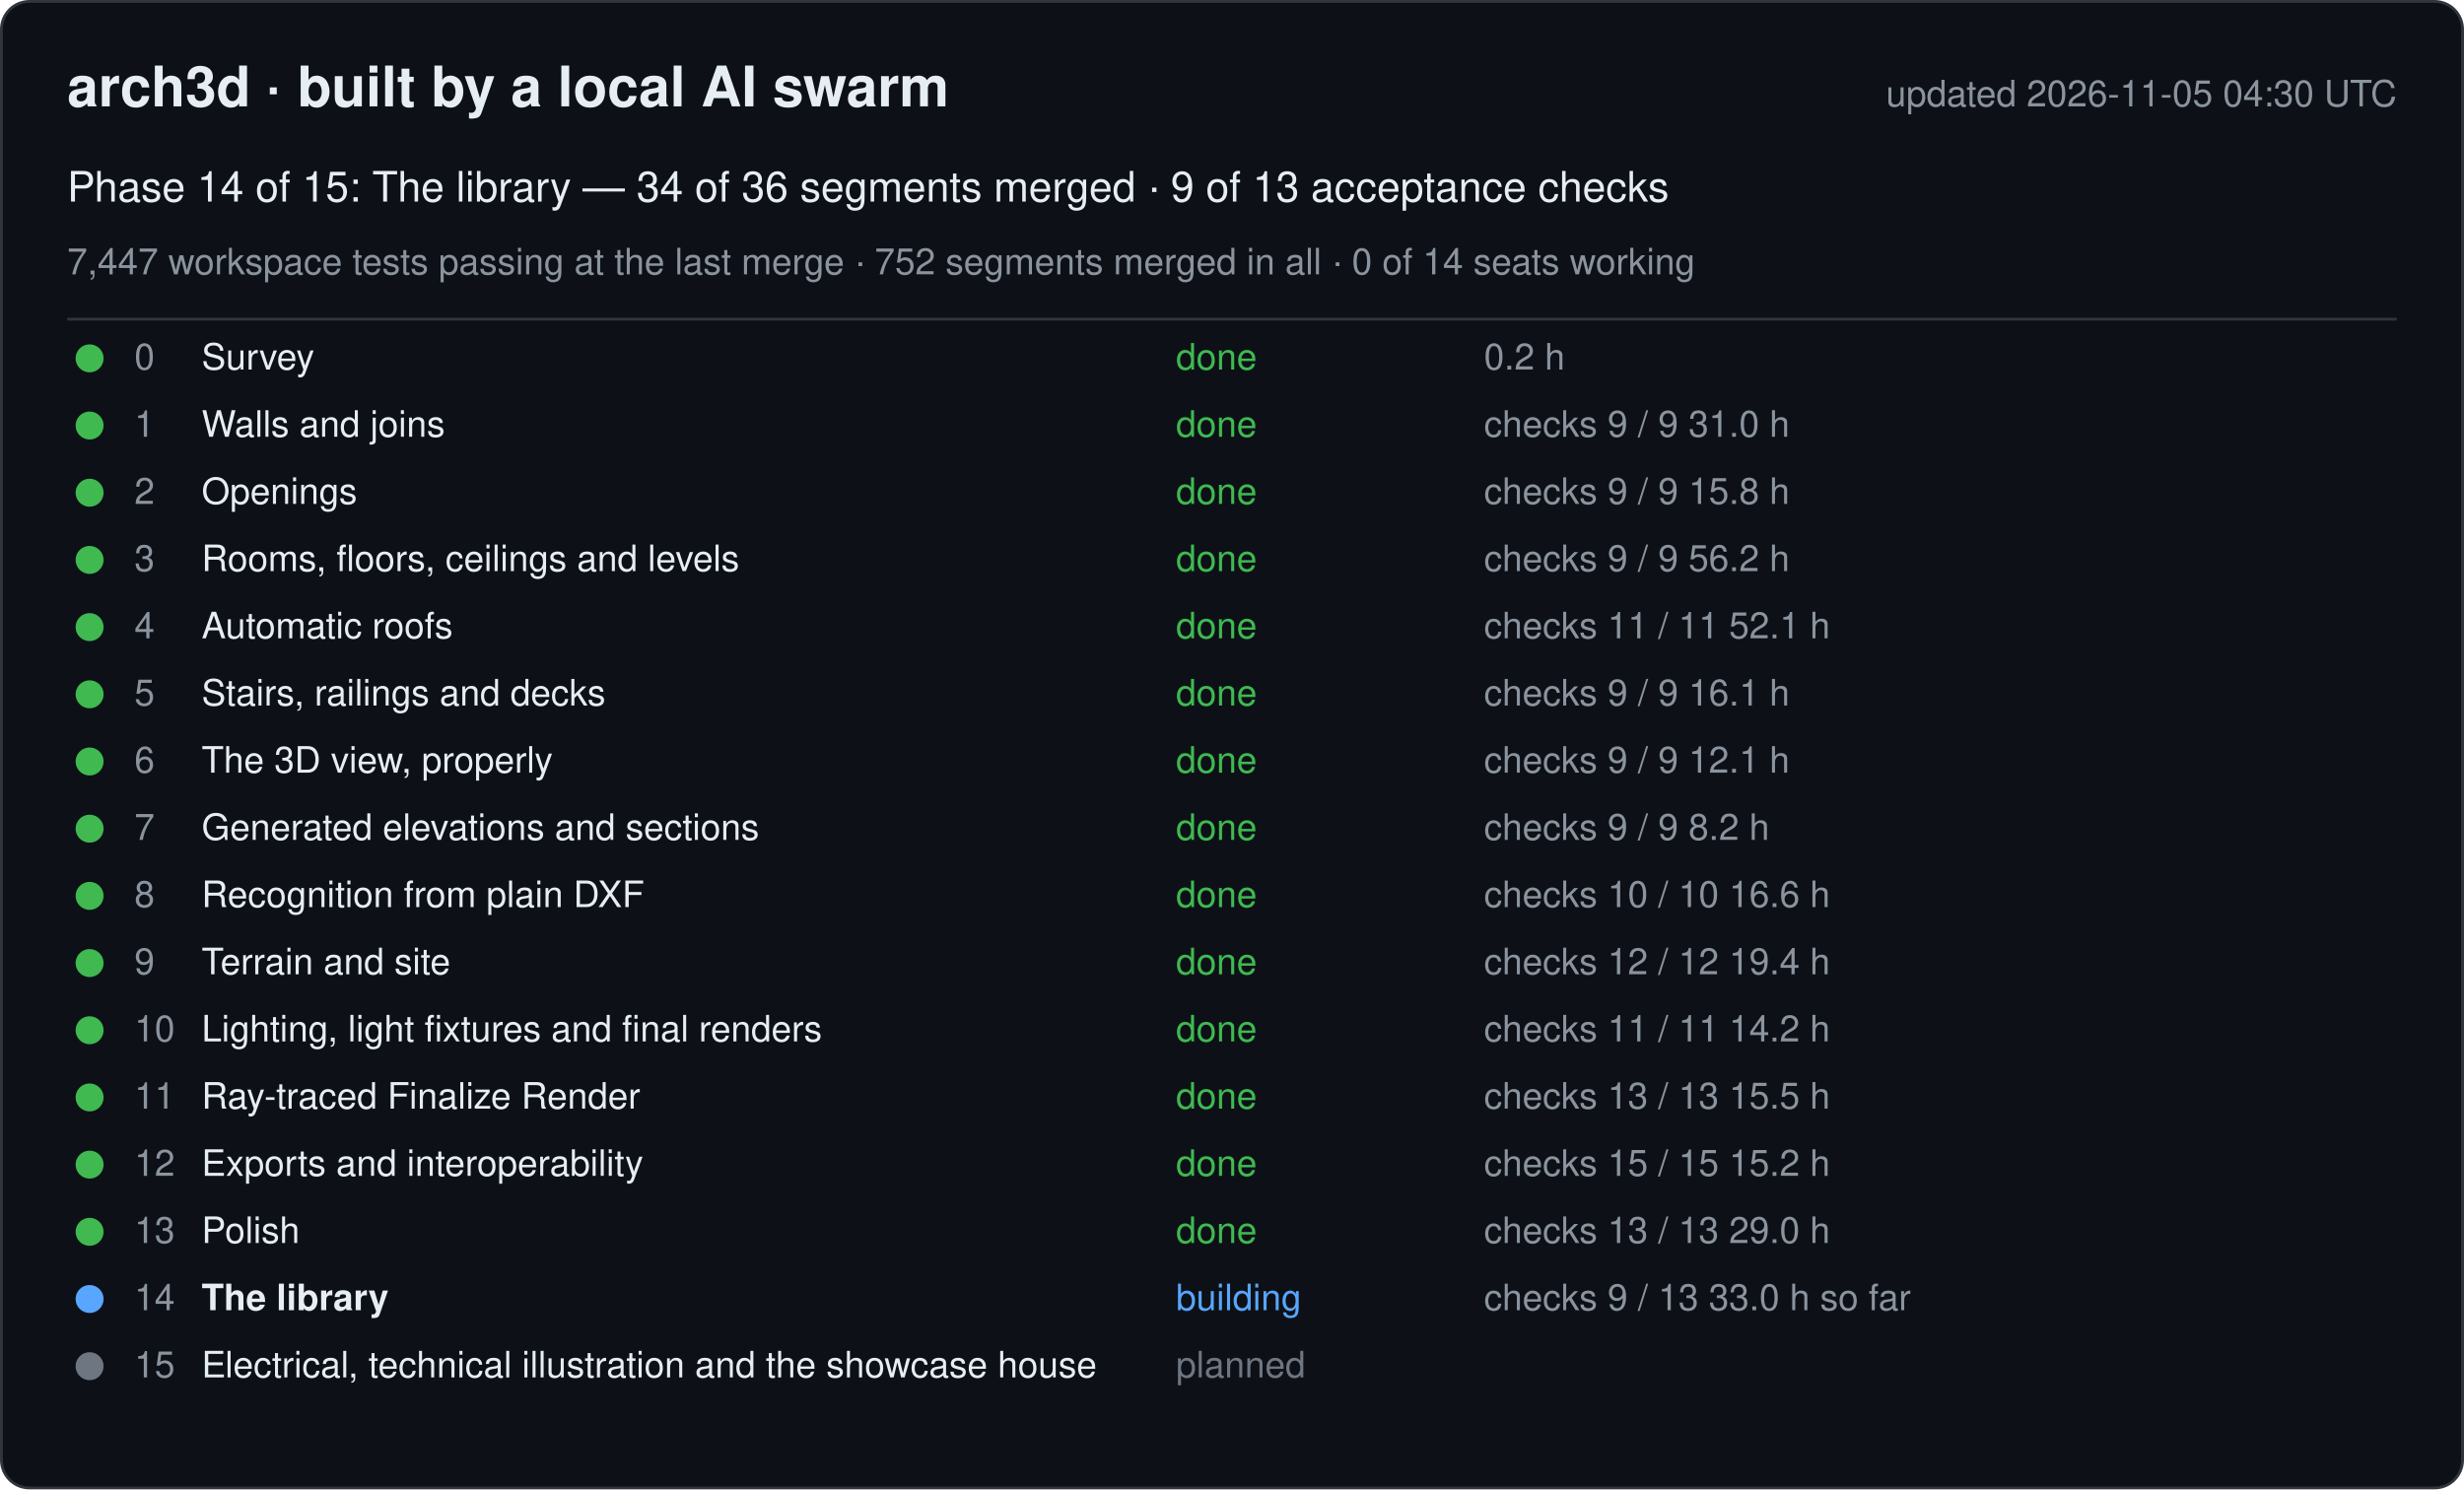
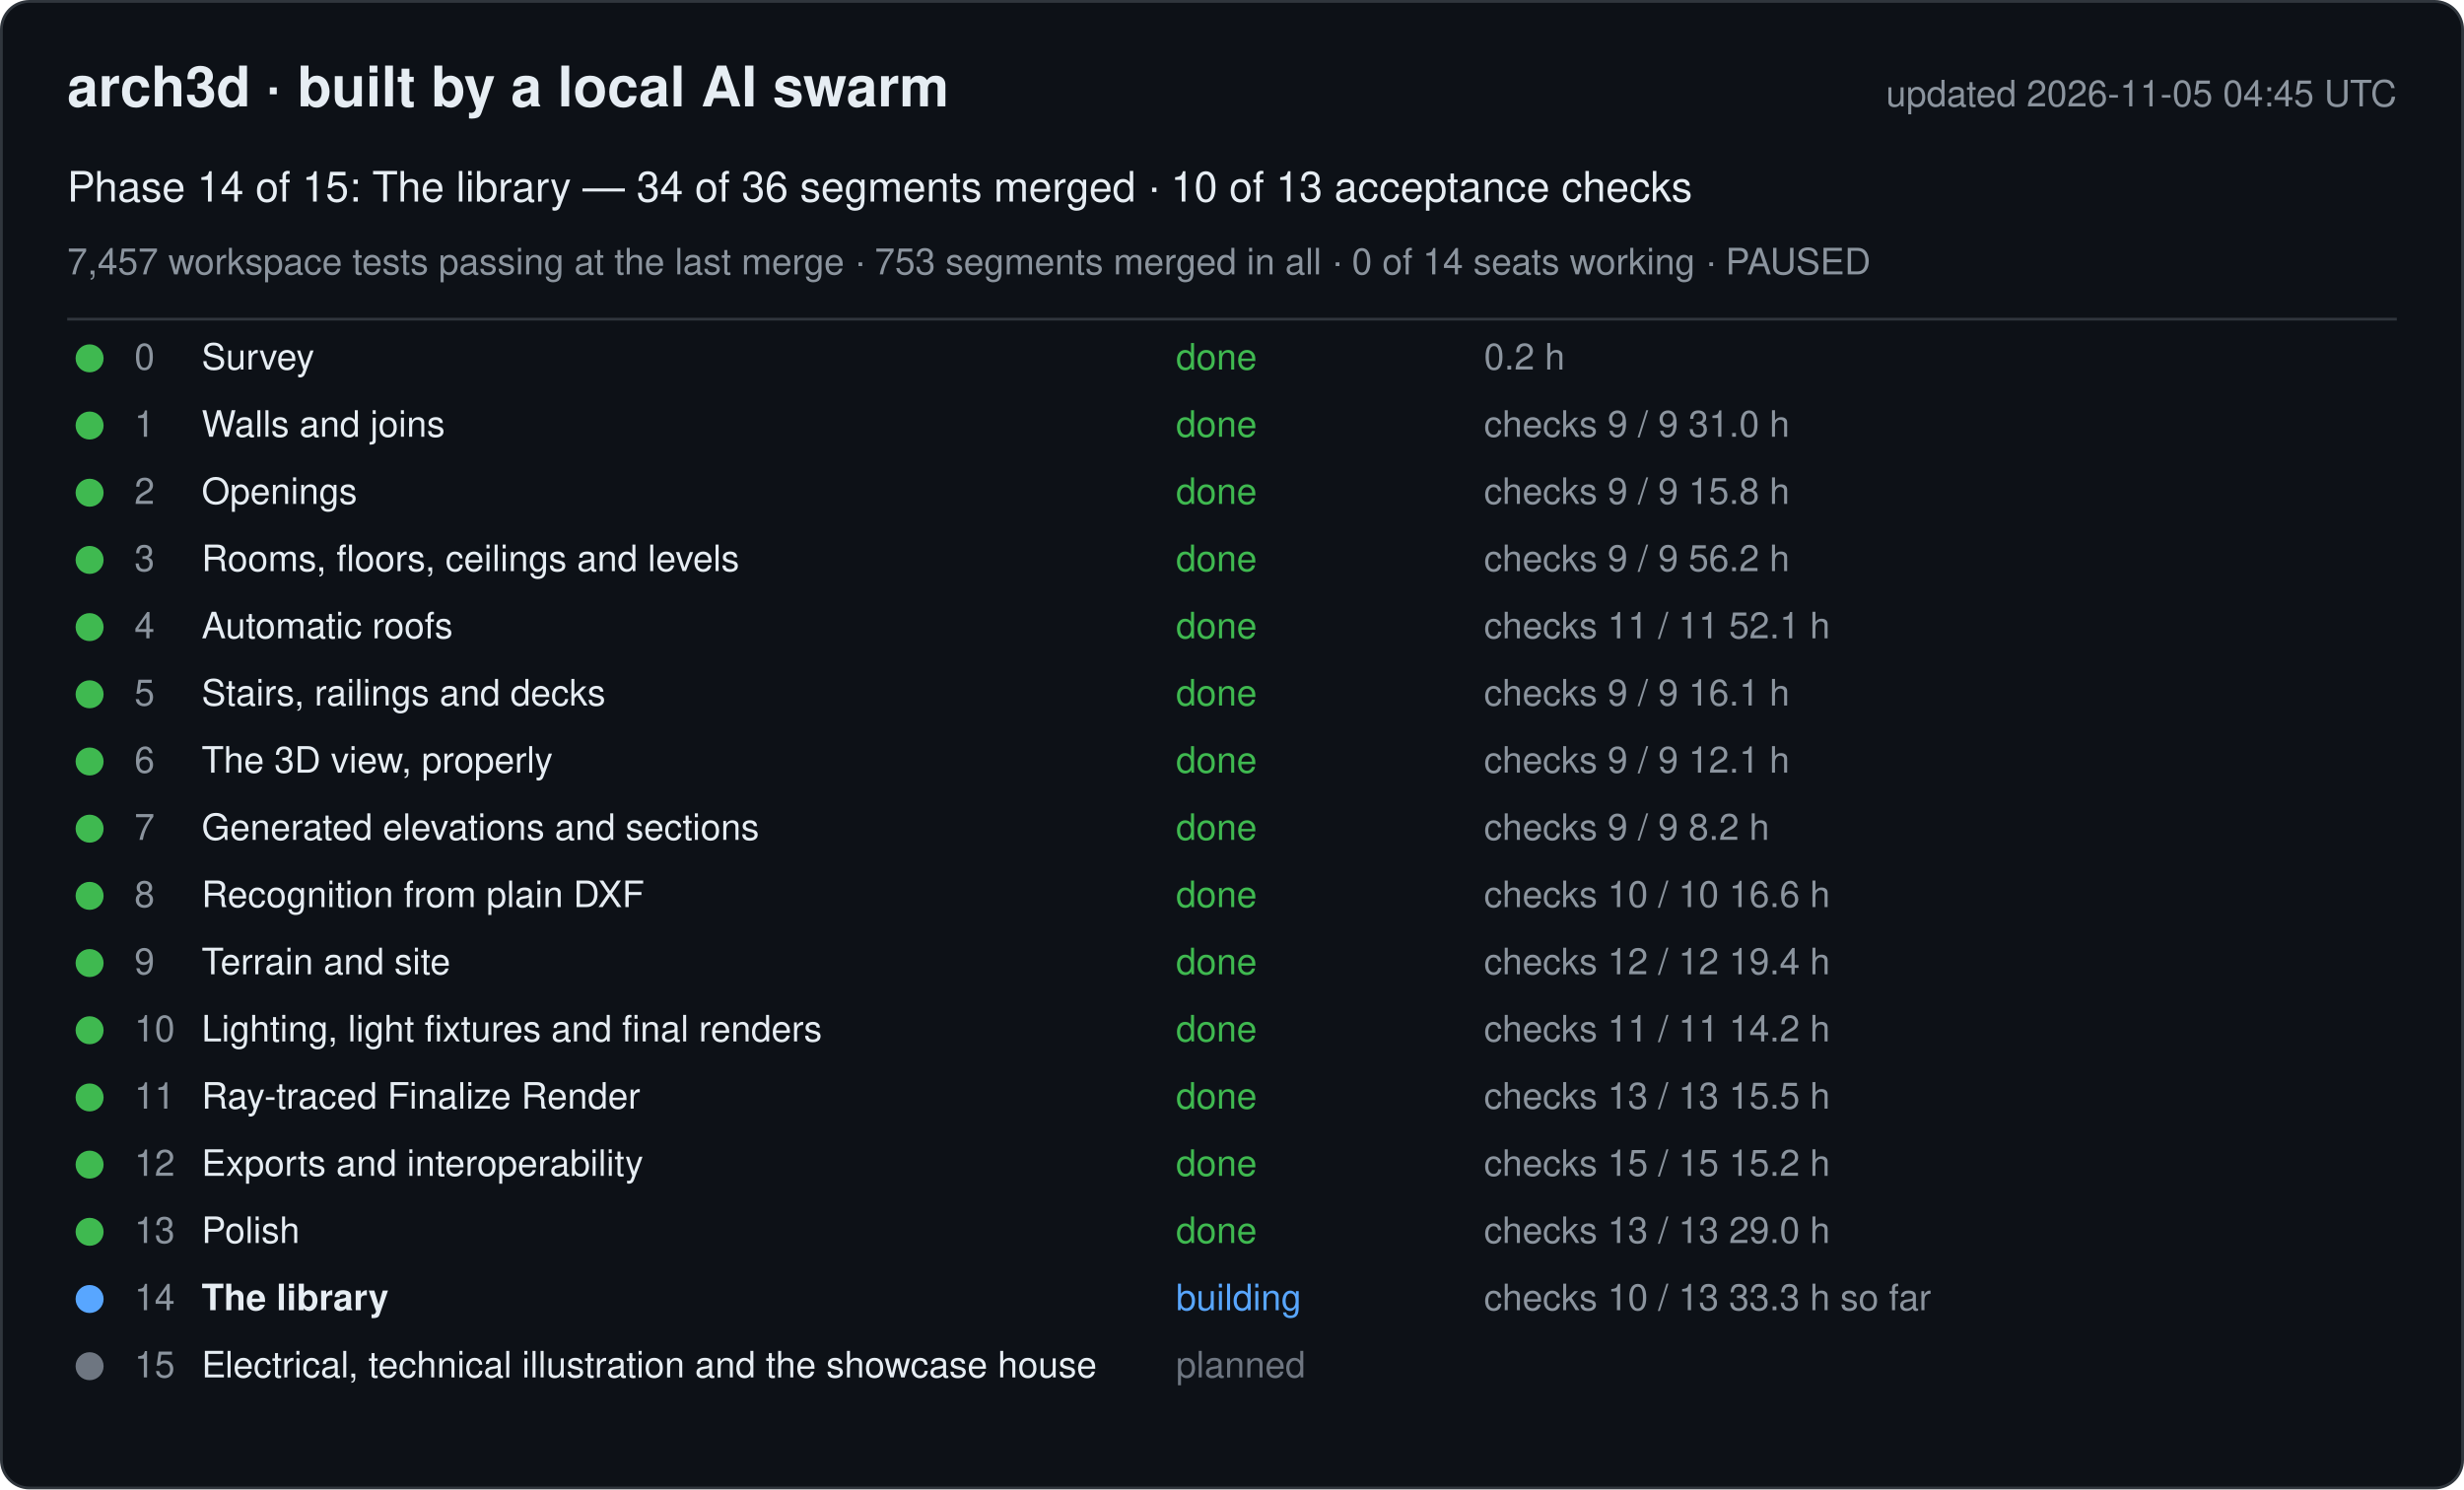
<svg xmlns="http://www.w3.org/2000/svg" width="880" height="532" viewBox="0 0 880 532" font-family="-apple-system, Segoe UI, Helvetica, Arial, sans-serif">
  <rect x="0.5" y="0.5" width="879" height="531" rx="10" fill="#0d1117" stroke="#30363d" />
  <text x="24" y="38" font-size="20" font-weight="600" fill="#e6edf3">arch3d · built by a local AI swarm</text>
-   <text x="856" y="38" font-size="13" fill="#8b949e" text-anchor="end">updated 2026-11-05 04:30 UTC</text>
-   <text x="24" y="72" font-size="15" fill="#e6edf3">Phase 14 of 15: The library — 34 of 36 segments merged · 9 of 13 acceptance checks</text>
-   <text x="24" y="98" font-size="13" fill="#8b949e">7,447 workspace tests passing at the last merge · 752 segments merged in all · 0 of 14 seats working</text>
+   <text x="856" y="38" font-size="13" fill="#8b949e" text-anchor="end">updated 2026-11-05 04:45 UTC</text>
+   <text x="24" y="72" font-size="15" fill="#e6edf3">Phase 14 of 15: The library — 34 of 36 segments merged · 10 of 13 acceptance checks</text>
+   <text x="24" y="98" font-size="13" fill="#8b949e">7,457 workspace tests passing at the last merge · 753 segments merged in all · 0 of 14 seats working · PAUSED</text>
  <line x1="24" y1="114" x2="856" y2="114" stroke="#30363d" />
  <g data-phase="0">
    <circle cx="32" cy="128" r="5" fill="#3fb950" />
    <text x="48" y="132" font-size="13" fill="#8b949e">0</text>
    <text x="72" y="132" font-size="13" fill="#e6edf3">Survey</text>
    <text x="420" y="132" font-size="13" fill="#3fb950">done</text>
    <text x="530" y="132" font-size="13" fill="#8b949e">0.2 h</text>
  </g>
  <g data-phase="1">
    <circle cx="32" cy="152" r="5" fill="#3fb950" />
    <text x="48" y="156" font-size="13" fill="#8b949e">1</text>
    <text x="72" y="156" font-size="13" fill="#e6edf3">Walls and joins</text>
    <text x="420" y="156" font-size="13" fill="#3fb950">done</text>
    <text x="530" y="156" font-size="13" fill="#8b949e">checks 9 / 9   31.0 h</text>
  </g>
  <g data-phase="2">
    <circle cx="32" cy="176" r="5" fill="#3fb950" />
    <text x="48" y="180" font-size="13" fill="#8b949e">2</text>
    <text x="72" y="180" font-size="13" fill="#e6edf3">Openings</text>
    <text x="420" y="180" font-size="13" fill="#3fb950">done</text>
    <text x="530" y="180" font-size="13" fill="#8b949e">checks 9 / 9   15.8 h</text>
  </g>
  <g data-phase="3">
    <circle cx="32" cy="200" r="5" fill="#3fb950" />
    <text x="48" y="204" font-size="13" fill="#8b949e">3</text>
    <text x="72" y="204" font-size="13" fill="#e6edf3">Rooms, floors, ceilings and levels</text>
    <text x="420" y="204" font-size="13" fill="#3fb950">done</text>
    <text x="530" y="204" font-size="13" fill="#8b949e">checks 9 / 9   56.2 h</text>
  </g>
  <g data-phase="4">
    <circle cx="32" cy="224" r="5" fill="#3fb950" />
    <text x="48" y="228" font-size="13" fill="#8b949e">4</text>
    <text x="72" y="228" font-size="13" fill="#e6edf3">Automatic roofs</text>
    <text x="420" y="228" font-size="13" fill="#3fb950">done</text>
    <text x="530" y="228" font-size="13" fill="#8b949e">checks 11 / 11   52.1 h</text>
  </g>
  <g data-phase="5">
    <circle cx="32" cy="248" r="5" fill="#3fb950" />
    <text x="48" y="252" font-size="13" fill="#8b949e">5</text>
    <text x="72" y="252" font-size="13" fill="#e6edf3">Stairs, railings and decks</text>
    <text x="420" y="252" font-size="13" fill="#3fb950">done</text>
    <text x="530" y="252" font-size="13" fill="#8b949e">checks 9 / 9   16.1 h</text>
  </g>
  <g data-phase="6">
    <circle cx="32" cy="272" r="5" fill="#3fb950" />
    <text x="48" y="276" font-size="13" fill="#8b949e">6</text>
    <text x="72" y="276" font-size="13" fill="#e6edf3">The 3D view, properly</text>
    <text x="420" y="276" font-size="13" fill="#3fb950">done</text>
    <text x="530" y="276" font-size="13" fill="#8b949e">checks 9 / 9   12.1 h</text>
  </g>
  <g data-phase="7">
    <circle cx="32" cy="296" r="5" fill="#3fb950" />
    <text x="48" y="300" font-size="13" fill="#8b949e">7</text>
    <text x="72" y="300" font-size="13" fill="#e6edf3">Generated elevations and sections</text>
    <text x="420" y="300" font-size="13" fill="#3fb950">done</text>
    <text x="530" y="300" font-size="13" fill="#8b949e">checks 9 / 9   8.2 h</text>
  </g>
  <g data-phase="8">
    <circle cx="32" cy="320" r="5" fill="#3fb950" />
    <text x="48" y="324" font-size="13" fill="#8b949e">8</text>
    <text x="72" y="324" font-size="13" fill="#e6edf3">Recognition from plain DXF</text>
    <text x="420" y="324" font-size="13" fill="#3fb950">done</text>
    <text x="530" y="324" font-size="13" fill="#8b949e">checks 10 / 10   16.6 h</text>
  </g>
  <g data-phase="9">
    <circle cx="32" cy="344" r="5" fill="#3fb950" />
    <text x="48" y="348" font-size="13" fill="#8b949e">9</text>
    <text x="72" y="348" font-size="13" fill="#e6edf3">Terrain and site</text>
    <text x="420" y="348" font-size="13" fill="#3fb950">done</text>
    <text x="530" y="348" font-size="13" fill="#8b949e">checks 12 / 12   19.4 h</text>
  </g>
  <g data-phase="10">
    <circle cx="32" cy="368" r="5" fill="#3fb950" />
    <text x="48" y="372" font-size="13" fill="#8b949e">10</text>
    <text x="72" y="372" font-size="13" fill="#e6edf3">Lighting, light fixtures and final renders</text>
    <text x="420" y="372" font-size="13" fill="#3fb950">done</text>
    <text x="530" y="372" font-size="13" fill="#8b949e">checks 11 / 11   14.2 h</text>
  </g>
  <g data-phase="11">
    <circle cx="32" cy="392" r="5" fill="#3fb950" />
    <text x="48" y="396" font-size="13" fill="#8b949e">11</text>
    <text x="72" y="396" font-size="13" fill="#e6edf3">Ray-traced Finalize Render</text>
    <text x="420" y="396" font-size="13" fill="#3fb950">done</text>
    <text x="530" y="396" font-size="13" fill="#8b949e">checks 13 / 13   15.5 h</text>
  </g>
  <g data-phase="12">
    <circle cx="32" cy="416" r="5" fill="#3fb950" />
    <text x="48" y="420" font-size="13" fill="#8b949e">12</text>
    <text x="72" y="420" font-size="13" fill="#e6edf3">Exports and interoperability</text>
    <text x="420" y="420" font-size="13" fill="#3fb950">done</text>
    <text x="530" y="420" font-size="13" fill="#8b949e">checks 15 / 15   15.2 h</text>
  </g>
  <g data-phase="13">
    <circle cx="32" cy="440" r="5" fill="#3fb950" />
    <text x="48" y="444" font-size="13" fill="#8b949e">13</text>
    <text x="72" y="444" font-size="13" fill="#e6edf3">Polish</text>
    <text x="420" y="444" font-size="13" fill="#3fb950">done</text>
    <text x="530" y="444" font-size="13" fill="#8b949e">checks 13 / 13   29.0 h</text>
  </g>
  <g data-phase="14">
    <circle cx="32" cy="464" r="5" fill="#58a6ff" />
    <text x="48" y="468" font-size="13" fill="#8b949e">14</text>
    <text x="72" y="468" font-size="13" fill="#e6edf3" font-weight="600">The library</text>
    <text x="420" y="468" font-size="13" fill="#58a6ff">building</text>
-     <text x="530" y="468" font-size="13" fill="#8b949e">checks 9 / 13   33.0 h so far</text>
+     <text x="530" y="468" font-size="13" fill="#8b949e">checks 10 / 13   33.3 h so far</text>
  </g>
  <g data-phase="15">
    <circle cx="32" cy="488" r="5" fill="#6e7681" />
    <text x="48" y="492" font-size="13" fill="#8b949e">15</text>
    <text x="72" y="492" font-size="13" fill="#e6edf3">Electrical, technical illustration and the showcase house</text>
    <text x="420" y="492" font-size="13" fill="#6e7681">planned</text>
    <text x="530" y="492" font-size="13" fill="#8b949e" />
  </g>
</svg>
